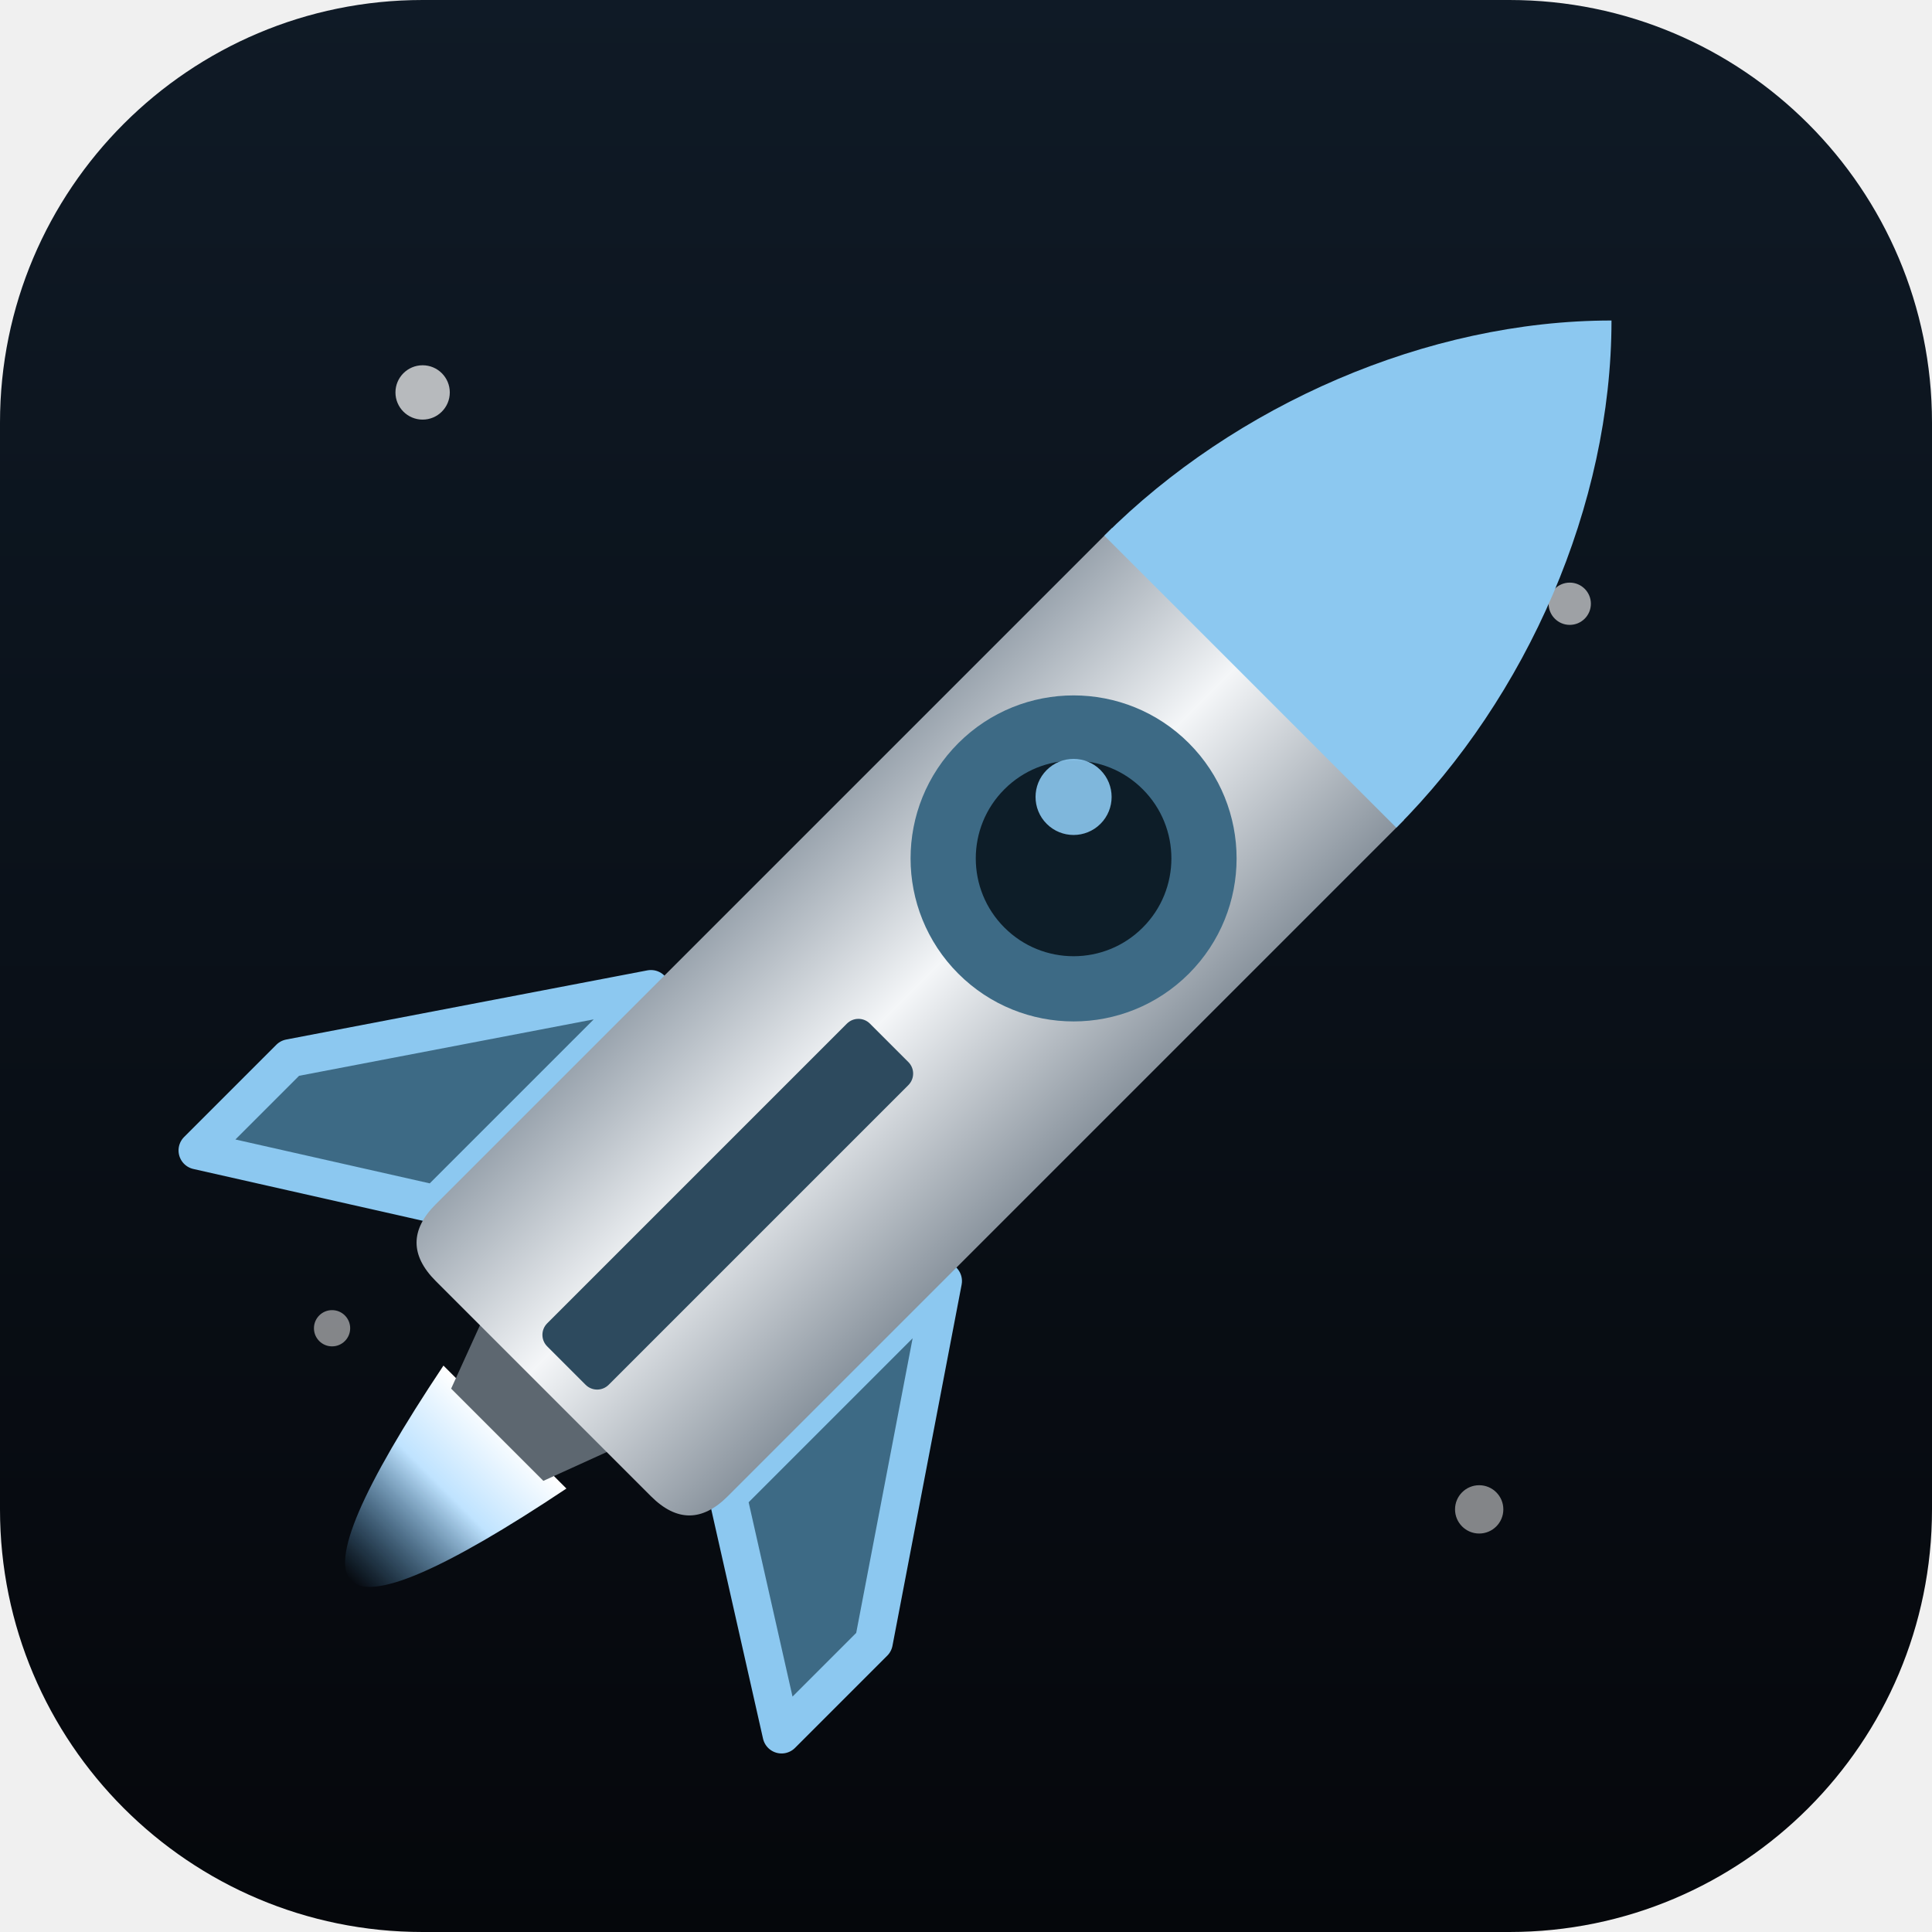
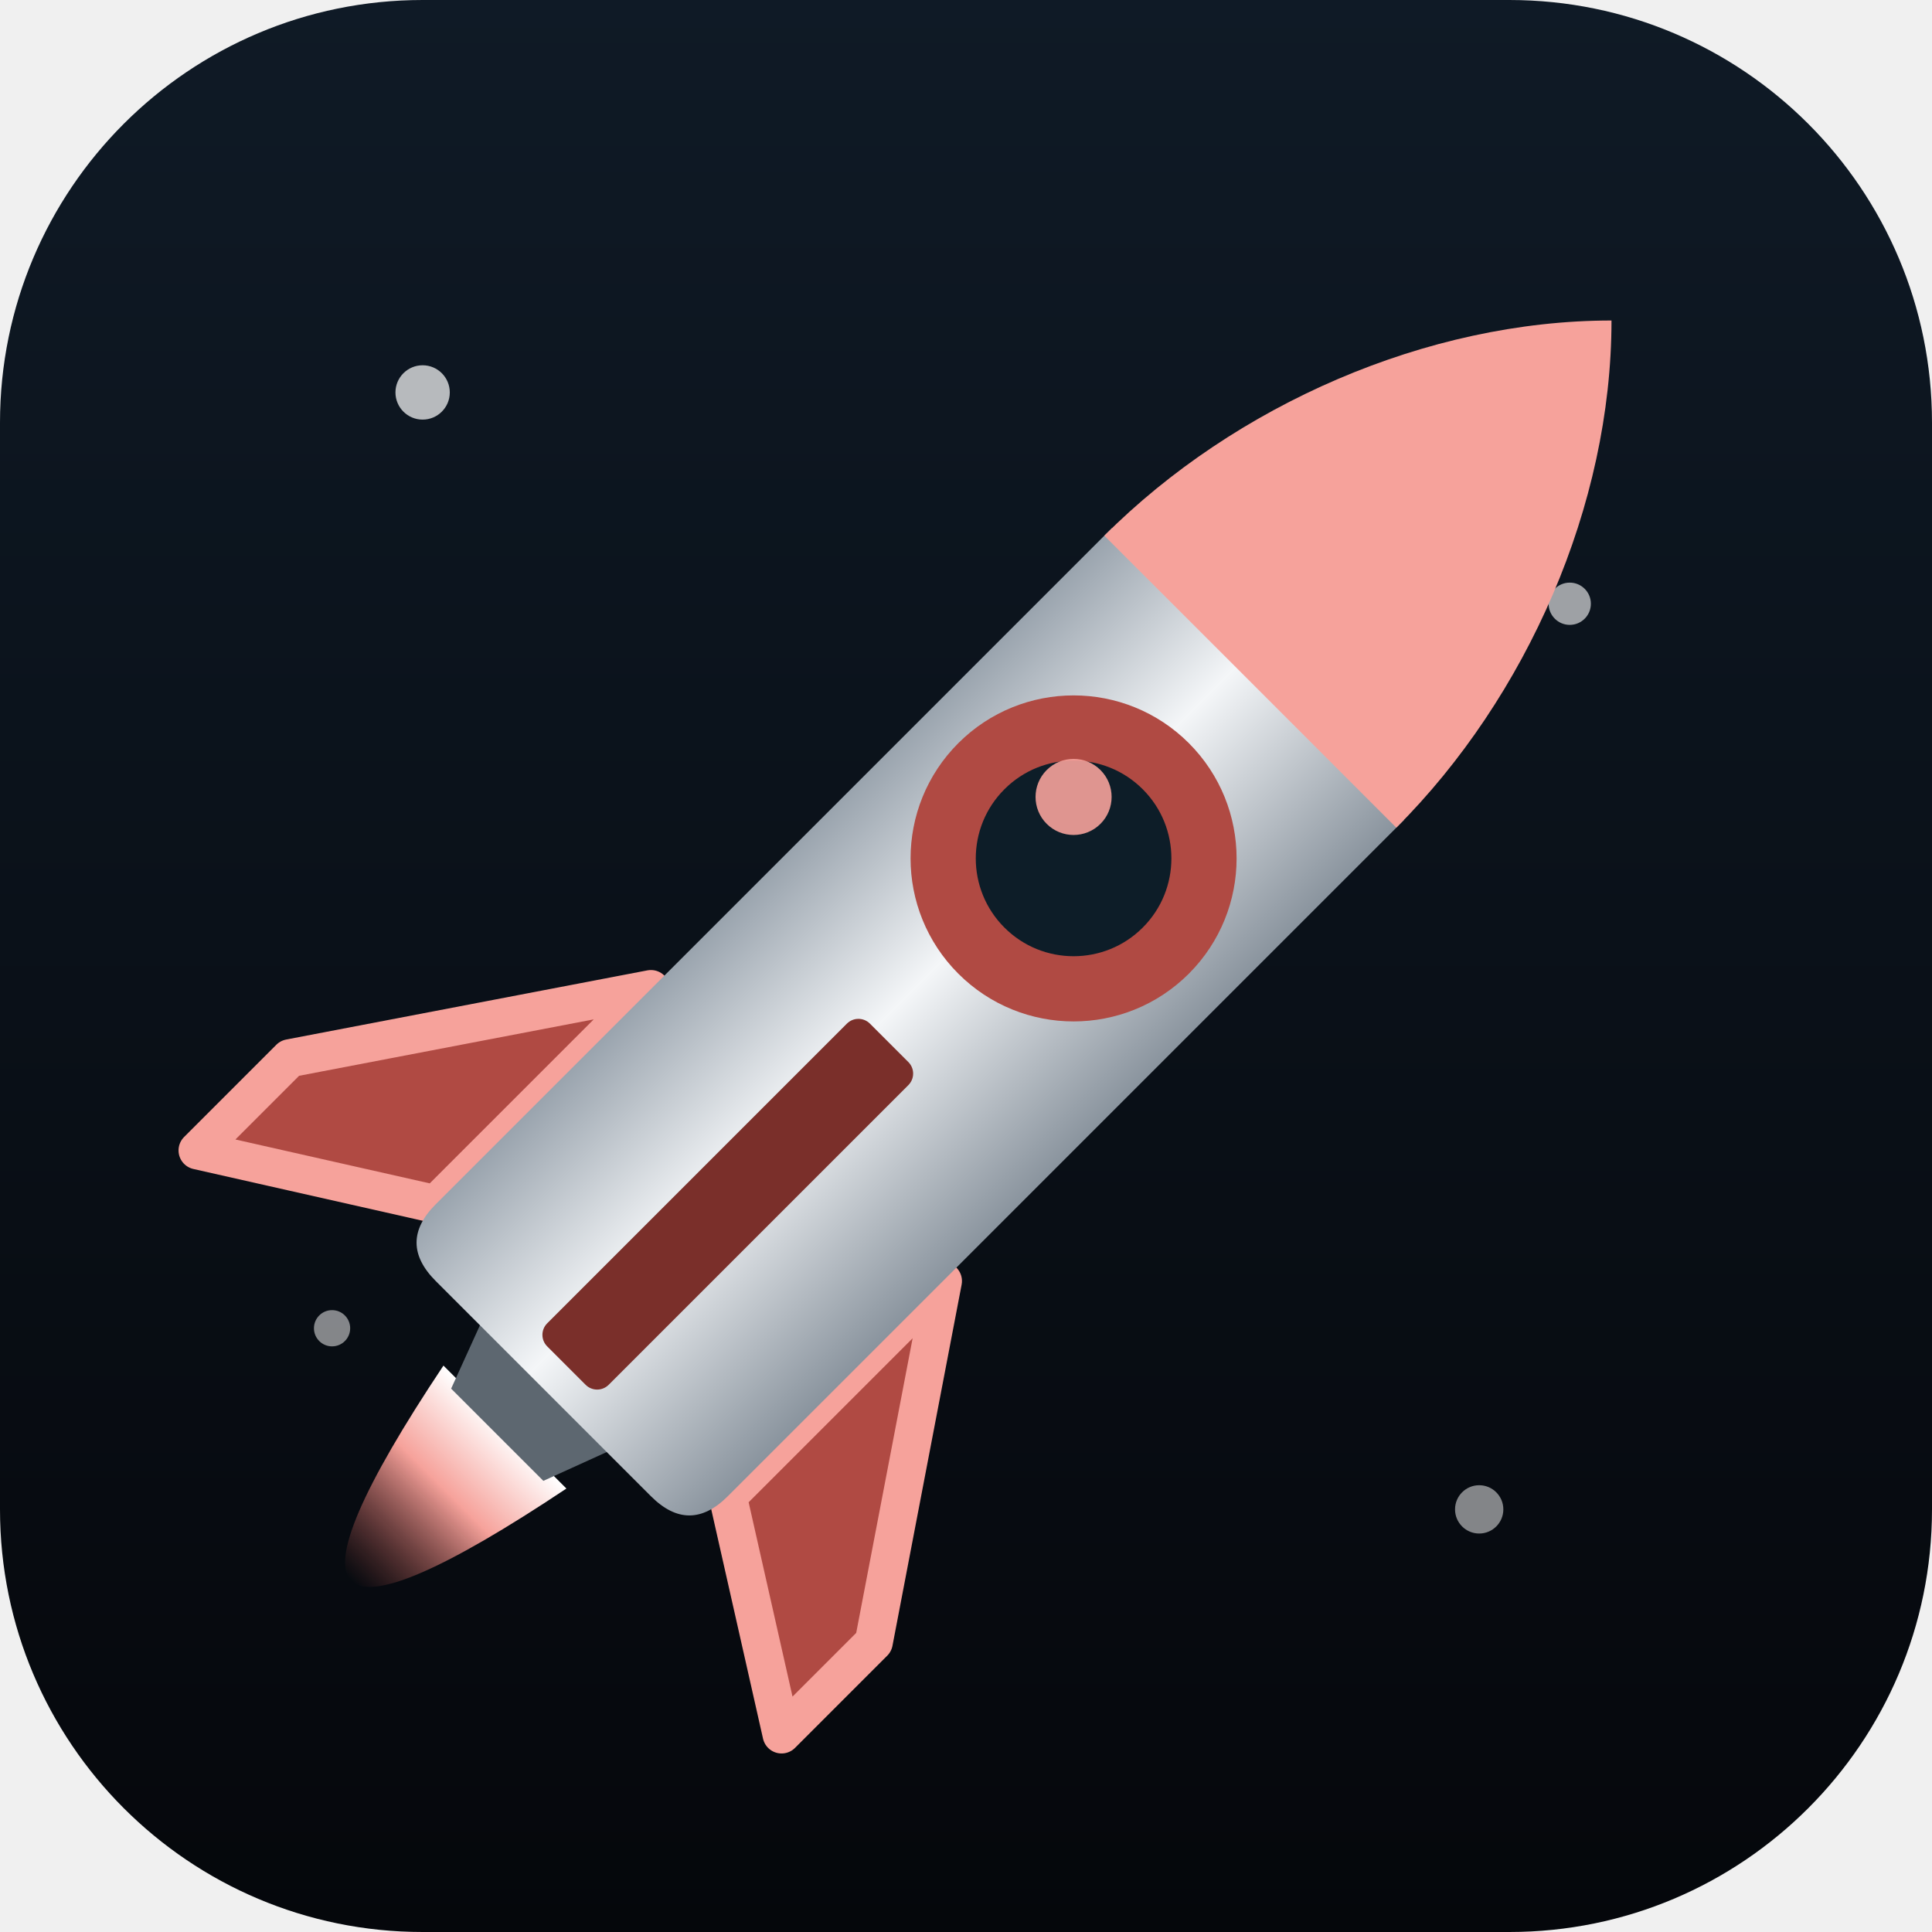
<svg xmlns="http://www.w3.org/2000/svg" viewBox="0 0 64 64">
  <defs>
    <linearGradient id="bg" x1="0" y1="0" x2="0" y2="1">
      <stop offset="0" stop-color="#0f1a26" />
      <stop offset="1" stop-color="#05070b" />
    </linearGradient>
    <linearGradient id="body" x1="0" x2="1">
      <stop offset="0" stop-color="#9aa4ae" />
      <stop offset="0.45" stop-color="#f4f6f8" />
      <stop offset="1" stop-color="#8a949e" />
    </linearGradient>
    <linearGradient id="flame" x1="0" y1="0" x2="0" y2="1">
      <stop offset="0" stop-color="#ffffff" />
-       <stop offset="0.4" stop-color="#bfe3ff" />
-       <stop offset="1" stop-color="#5fb2f0" stop-opacity="0" />
+       <stop offset="0.4" stop-color="#f6a29b" />
+       <stop offset="1" stop-color="#b04a43" stop-opacity="0" />
    </linearGradient>
  </defs>
  <rect width="64" height="64" rx="14" fill="url(#bg)" />
  <circle cx="14" cy="13" r="0.9" fill="#fff" opacity="0.7" />
  <circle cx="52" cy="20" r="0.7" fill="#fff" opacity="0.6" />
  <circle cx="49" cy="50" r="0.8" fill="#fff" opacity="0.5" />
  <circle cx="11" cy="44" r="0.6" fill="#fff" opacity="0.5" />
  <g transform="translate(32 32) rotate(45) scale(0.36) translate(-50 -90)">
    <path d="M42 150 Q50 190 58 150 Z" fill="url(#flame)" />
-     <path d="M31 112 L12 140 L12 152 L31 140 Z" fill="#3d6a85" stroke="#8cc8f0" stroke-width="3.5" stroke-linejoin="round" />
-     <path d="M69 112 L88 140 L88 152 L69 140 Z" fill="#3d6a85" stroke="#8cc8f0" stroke-width="3.5" stroke-linejoin="round" />
+     <path d="M31 112 L12 140 L12 152 L31 140 Z" fill="#b04a43" stroke="#f6a29b" stroke-width="3.5" stroke-linejoin="round" />
+     <path d="M69 112 L88 140 L88 152 L69 140 Z" fill="#b04a43" stroke="#f6a29b" stroke-width="3.5" stroke-linejoin="round" />
    <path d="M41 143 L59 143 L56 151 L44 151 Z" fill="#5d6770" />
    <path d="M31 52 L69 52 L69 140 Q69 145 64 145 L36 145 Q31 145 31 140 Z" fill="url(#body)" />
-     <path d="M50 6 C38 18 31 36 31 53 L69 53 C69 36 62 18 50 6 Z" fill="#8cc8f0" />
-     <circle cx="50" cy="76" r="12" fill="#0d1d28" stroke="#3d6a85" stroke-width="6" />
-     <circle cx="46" cy="72" r="3.5" fill="#8cc8f0" opacity="0.9" />
-     <rect x="46" y="100" width="8" height="42" rx="1.5" fill="#2d4a5e" />
+     <path d="M50 6 C38 18 31 36 31 53 L69 53 C69 36 62 18 50 6 Z" fill="#f6a29b" />
+     <circle cx="50" cy="76" r="12" fill="#0d1d28" stroke="#b04a43" stroke-width="6" />
+     <circle cx="46" cy="72" r="3.5" fill="#f6a29b" opacity="0.9" />
+     <rect x="46" y="100" width="8" height="42" rx="1.5" fill="#7a2f2a" />
  </g>
</svg>
